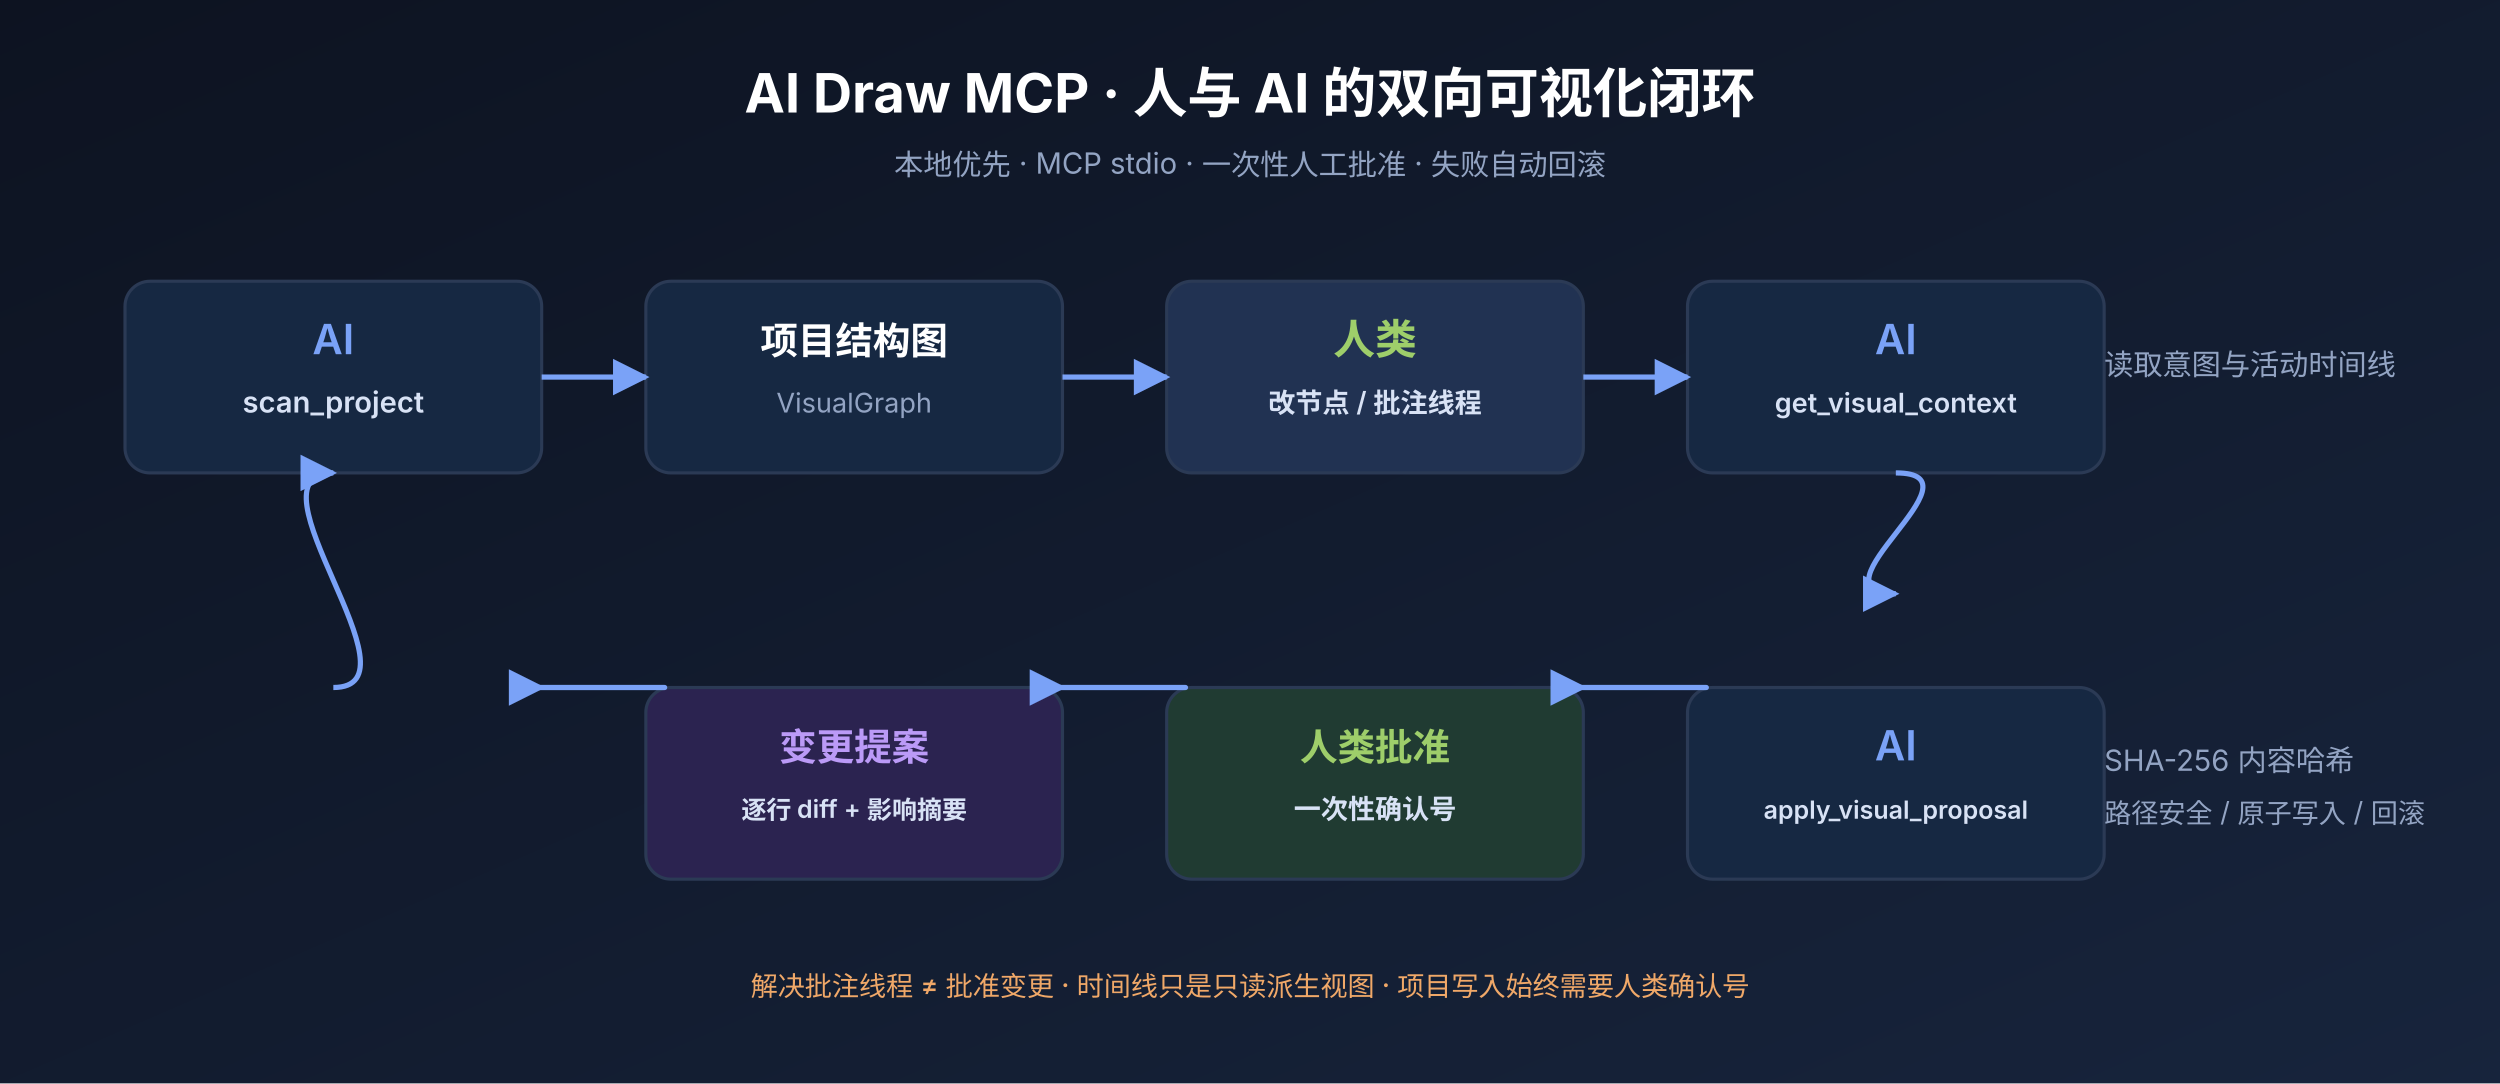
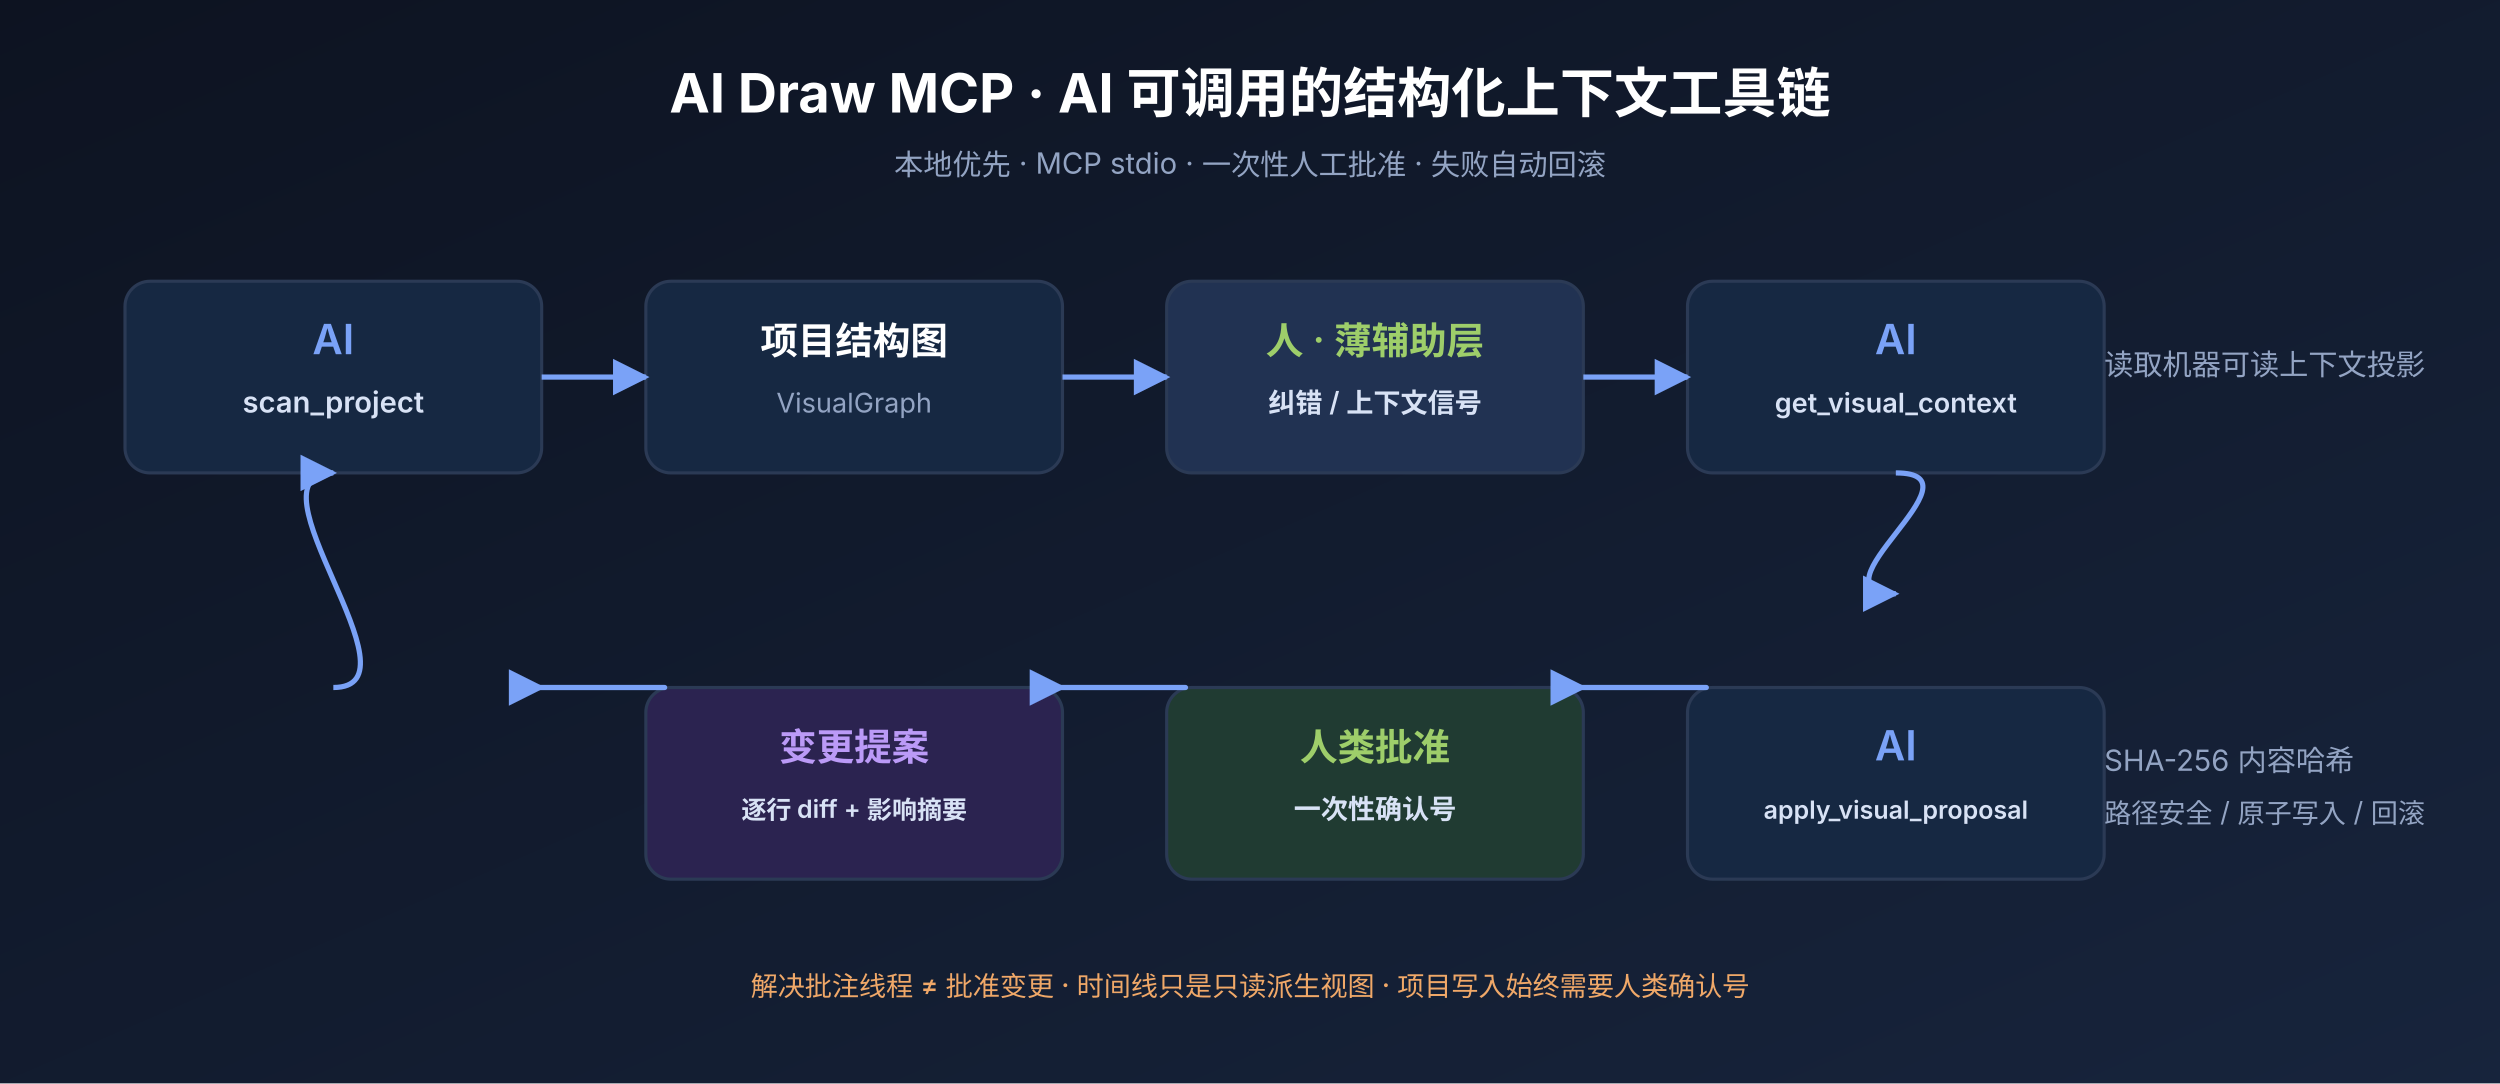
<svg xmlns="http://www.w3.org/2000/svg" width="1200" height="520" viewBox="0 0 1200 520" role="img" aria-labelledby="title desc">
  <defs>
    <marker id="arrow" viewBox="0 0 10 10" refX="9" refY="5" markerWidth="7" markerHeight="7" orient="auto-start-reverse">
      <path d="M 0 0 L 10 5 L 0 10 z" fill="#7aa2f7" />
    </marker>
    <linearGradient id="bg" x1="0" y1="0" x2="1" y2="1">
      <stop offset="0" stop-color="#0d1321" />
      <stop offset="1" stop-color="#17243c" />
    </linearGradient>
  </defs>
  <rect width="1200" height="520" fill="url(#bg)" />
-   <text x="600" y="54" fill="#ffffff" font-family="-apple-system,BlinkMacSystemFont,'Segoe UI',sans-serif" font-size="26" font-weight="700" text-anchor="middle">AI Draw MCP · 人与 AI 的双向可视化闭环</text>
+   <text x="600" y="54" fill="#ffffff" font-family="-apple-system,BlinkMacSystemFont,'Segoe UI',sans-serif" font-size="26" font-weight="700" text-anchor="middle">AI Draw MCP · AI 可调用的结构化上下文工具链</text>
  <text x="600" y="84" fill="#93a4c3" font-family="-apple-system,BlinkMacSystemFont,'Segoe UI',sans-serif" font-size="14" font-weight="400" text-anchor="middle">本地优先 · MCP stdio · 一次性人工批准 · 失败自动回滚</text>
  <rect x="60" y="135" width="200" height="92" rx="12" fill="#162842" stroke="#2b3a55" stroke-width="1.5" />
  <text x="160" y="170" fill="#7aa2f7" font-family="-apple-system,BlinkMacSystemFont,'Segoe UI',sans-serif" font-size="20" font-weight="600" text-anchor="middle">AI</text>
  <text x="160" y="198" fill="#d8e2f5" font-family="-apple-system,BlinkMacSystemFont,'Segoe UI',sans-serif" font-size="14" font-weight="600" text-anchor="middle">scan_project</text>
  <rect x="310" y="135" width="200" height="92" rx="12" fill="#162842" stroke="#2b3a55" stroke-width="1.5" />
  <text x="410" y="170" fill="#ffffff" font-family="-apple-system,BlinkMacSystemFont,'Segoe UI',sans-serif" font-size="18" font-weight="600" text-anchor="middle">项目结构图</text>
  <text x="410" y="198" fill="#93a4c3" font-family="-apple-system,BlinkMacSystemFont,'Segoe UI',sans-serif" font-size="13" font-weight="400" text-anchor="middle">VisualGraph</text>
  <rect x="560" y="135" width="200" height="92" rx="12" fill="#213252" stroke="#2b3a55" stroke-width="1.5" />
-   <text x="660" y="170" fill="#9ece6a" font-family="-apple-system,BlinkMacSystemFont,'Segoe UI',sans-serif" font-size="20" font-weight="600" text-anchor="middle">人类</text>
-   <text x="660" y="198" fill="#d8e2f5" font-family="-apple-system,BlinkMacSystemFont,'Segoe UI',sans-serif" font-size="13" font-weight="600" text-anchor="middle">改节点 / 批注线程</text>
+   <text x="660" y="170" fill="#9ece6a" font-family="-apple-system,BlinkMacSystemFont,'Segoe UI',sans-serif" font-size="18" font-weight="600" text-anchor="middle">人 · 薄辅助层</text>
+   <text x="660" y="198" fill="#d8e2f5" font-family="-apple-system,BlinkMacSystemFont,'Segoe UI',sans-serif" font-size="13" font-weight="600" text-anchor="middle">纠错 / 上下文信号</text>
  <rect x="810" y="135" width="200" height="92" rx="12" fill="#162842" stroke="#2b3a55" stroke-width="1.5" />
  <text x="910" y="170" fill="#7aa2f7" font-family="-apple-system,BlinkMacSystemFont,'Segoe UI',sans-serif" font-size="20" font-weight="600" text-anchor="middle">AI</text>
  <text x="910" y="198" fill="#d8e2f5" font-family="-apple-system,BlinkMacSystemFont,'Segoe UI',sans-serif" font-size="13" font-weight="600" text-anchor="middle">get_visual_context</text>
  <rect x="310" y="330" width="200" height="92" rx="12" fill="#2b2350" stroke="#2b3a55" stroke-width="1.5" />
  <text x="410" y="365" fill="#bb9af7" font-family="-apple-system,BlinkMacSystemFont,'Segoe UI',sans-serif" font-size="18" font-weight="600" text-anchor="middle">变更提案</text>
  <text x="410" y="393" fill="#d8e2f5" font-family="-apple-system,BlinkMacSystemFont,'Segoe UI',sans-serif" font-size="12" font-weight="600" text-anchor="middle">逐行 diff + 影响摘要</text>
  <rect x="560" y="330" width="200" height="92" rx="12" fill="#203b32" stroke="#2b3a55" stroke-width="1.5" />
  <text x="660" y="365" fill="#9ece6a" font-family="-apple-system,BlinkMacSystemFont,'Segoe UI',sans-serif" font-size="18" font-weight="600" text-anchor="middle">人类批准</text>
  <text x="660" y="393" fill="#d8e2f5" font-family="-apple-system,BlinkMacSystemFont,'Segoe UI',sans-serif" font-size="13" font-weight="600" text-anchor="middle">一次性确认号</text>
  <rect x="810" y="330" width="200" height="92" rx="12" fill="#162842" stroke="#2b3a55" stroke-width="1.5" />
  <text x="910" y="365" fill="#7aa2f7" font-family="-apple-system,BlinkMacSystemFont,'Segoe UI',sans-serif" font-size="20" font-weight="600" text-anchor="middle">AI</text>
  <text x="910" y="393" fill="#d8e2f5" font-family="-apple-system,BlinkMacSystemFont,'Segoe UI',sans-serif" font-size="12" font-weight="600" text-anchor="middle">apply_visual_proposal</text>
  <path d="M 260 181 C 305 181, 265 181, 310 181" fill="none" stroke="#7aa2f7" stroke-width="2.5" marker-end="url(#arrow)" />
  <path d="M 510 181 C 555 181, 515 181, 560 181" fill="none" stroke="#7aa2f7" stroke-width="2.5" marker-end="url(#arrow)" />
  <path d="M 760 181 C 805 181, 765 181, 810 181" fill="none" stroke="#7aa2f7" stroke-width="2.5" marker-end="url(#arrow)" />
  <path d="M 910 227 C 955 227, 865 285, 910 285" fill="none" stroke="#7aa2f7" stroke-width="2.5" marker-end="url(#arrow)" />
  <path d="M 810 330 C 855 330, 715 330, 760 330" fill="none" stroke="#7aa2f7" stroke-width="2.5" marker-end="url(#arrow)" />
  <path d="M 560 330 C 605 330, 465 330, 510 330" fill="none" stroke="#7aa2f7" stroke-width="2.5" marker-end="url(#arrow)" />
  <path d="M 310 330 C 355 330, 215 330, 260 330" fill="none" stroke="#7aa2f7" stroke-width="2.5" marker-end="url(#arrow)" />
  <path d="M 160 330 C 205 330, 115 227, 160 227" fill="none" stroke="#7aa2f7" stroke-width="2.5" marker-end="url(#arrow)" />
-   <text x="1010" y="180" fill="#93a4c3" font-family="-apple-system,BlinkMacSystemFont,'Segoe UI',sans-serif" font-size="14" font-weight="400" text-anchor="start">读取意图与活动时间线</text>
+   <text x="1010" y="180" fill="#93a4c3" font-family="-apple-system,BlinkMacSystemFont,'Segoe UI',sans-serif" font-size="14" font-weight="400" text-anchor="start">读取机器可读上下文投影</text>
  <text x="1010" y="370" fill="#93a4c3" font-family="-apple-system,BlinkMacSystemFont,'Segoe UI',sans-serif" font-size="14" font-weight="400" text-anchor="start">SHA-256 内容哈希</text>
  <text x="1010" y="395" fill="#93a4c3" font-family="-apple-system,BlinkMacSystemFont,'Segoe UI',sans-serif" font-size="13" font-weight="400" text-anchor="start">路径安全 / 原子写入 / 回滚</text>
  <text x="600" y="478" fill="#f0a868" font-family="-apple-system,BlinkMacSystemFont,'Segoe UI',sans-serif" font-size="13" font-weight="500" text-anchor="middle">解决批注线程 ≠ 批准变更 · 时间线只是只读派生视图 · 项目写入始终需要人类确认号</text>
</svg>
